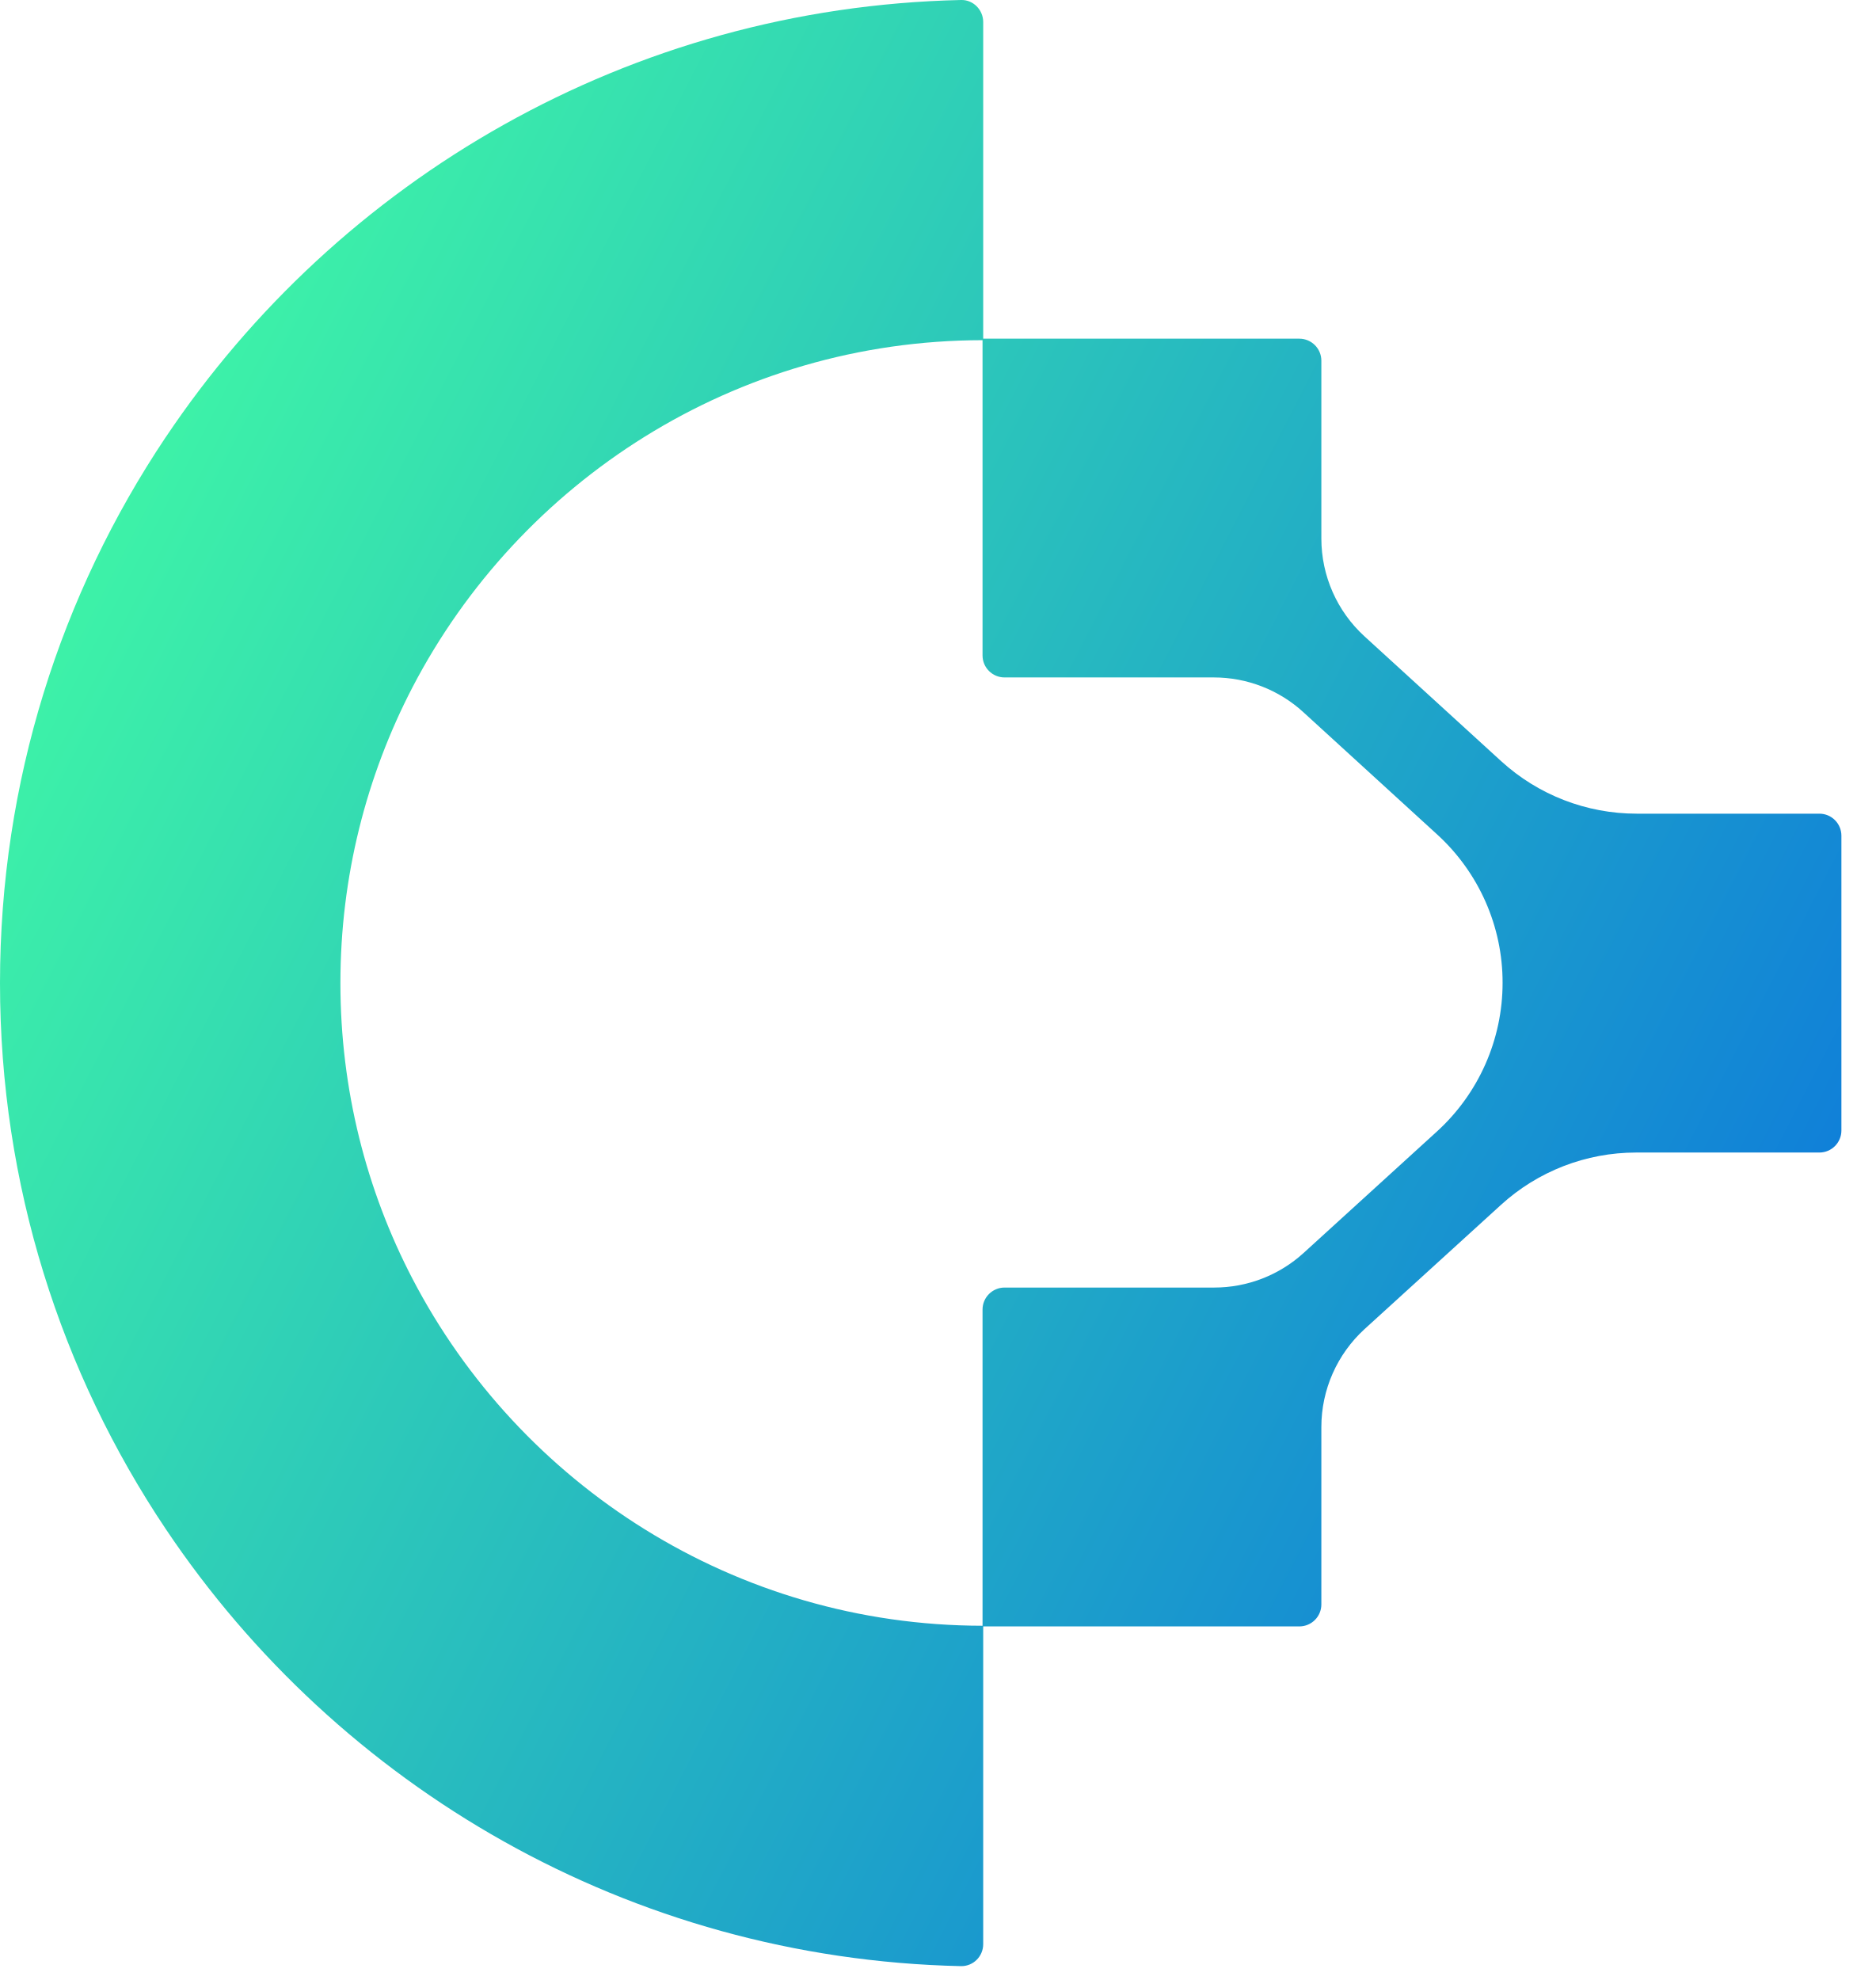
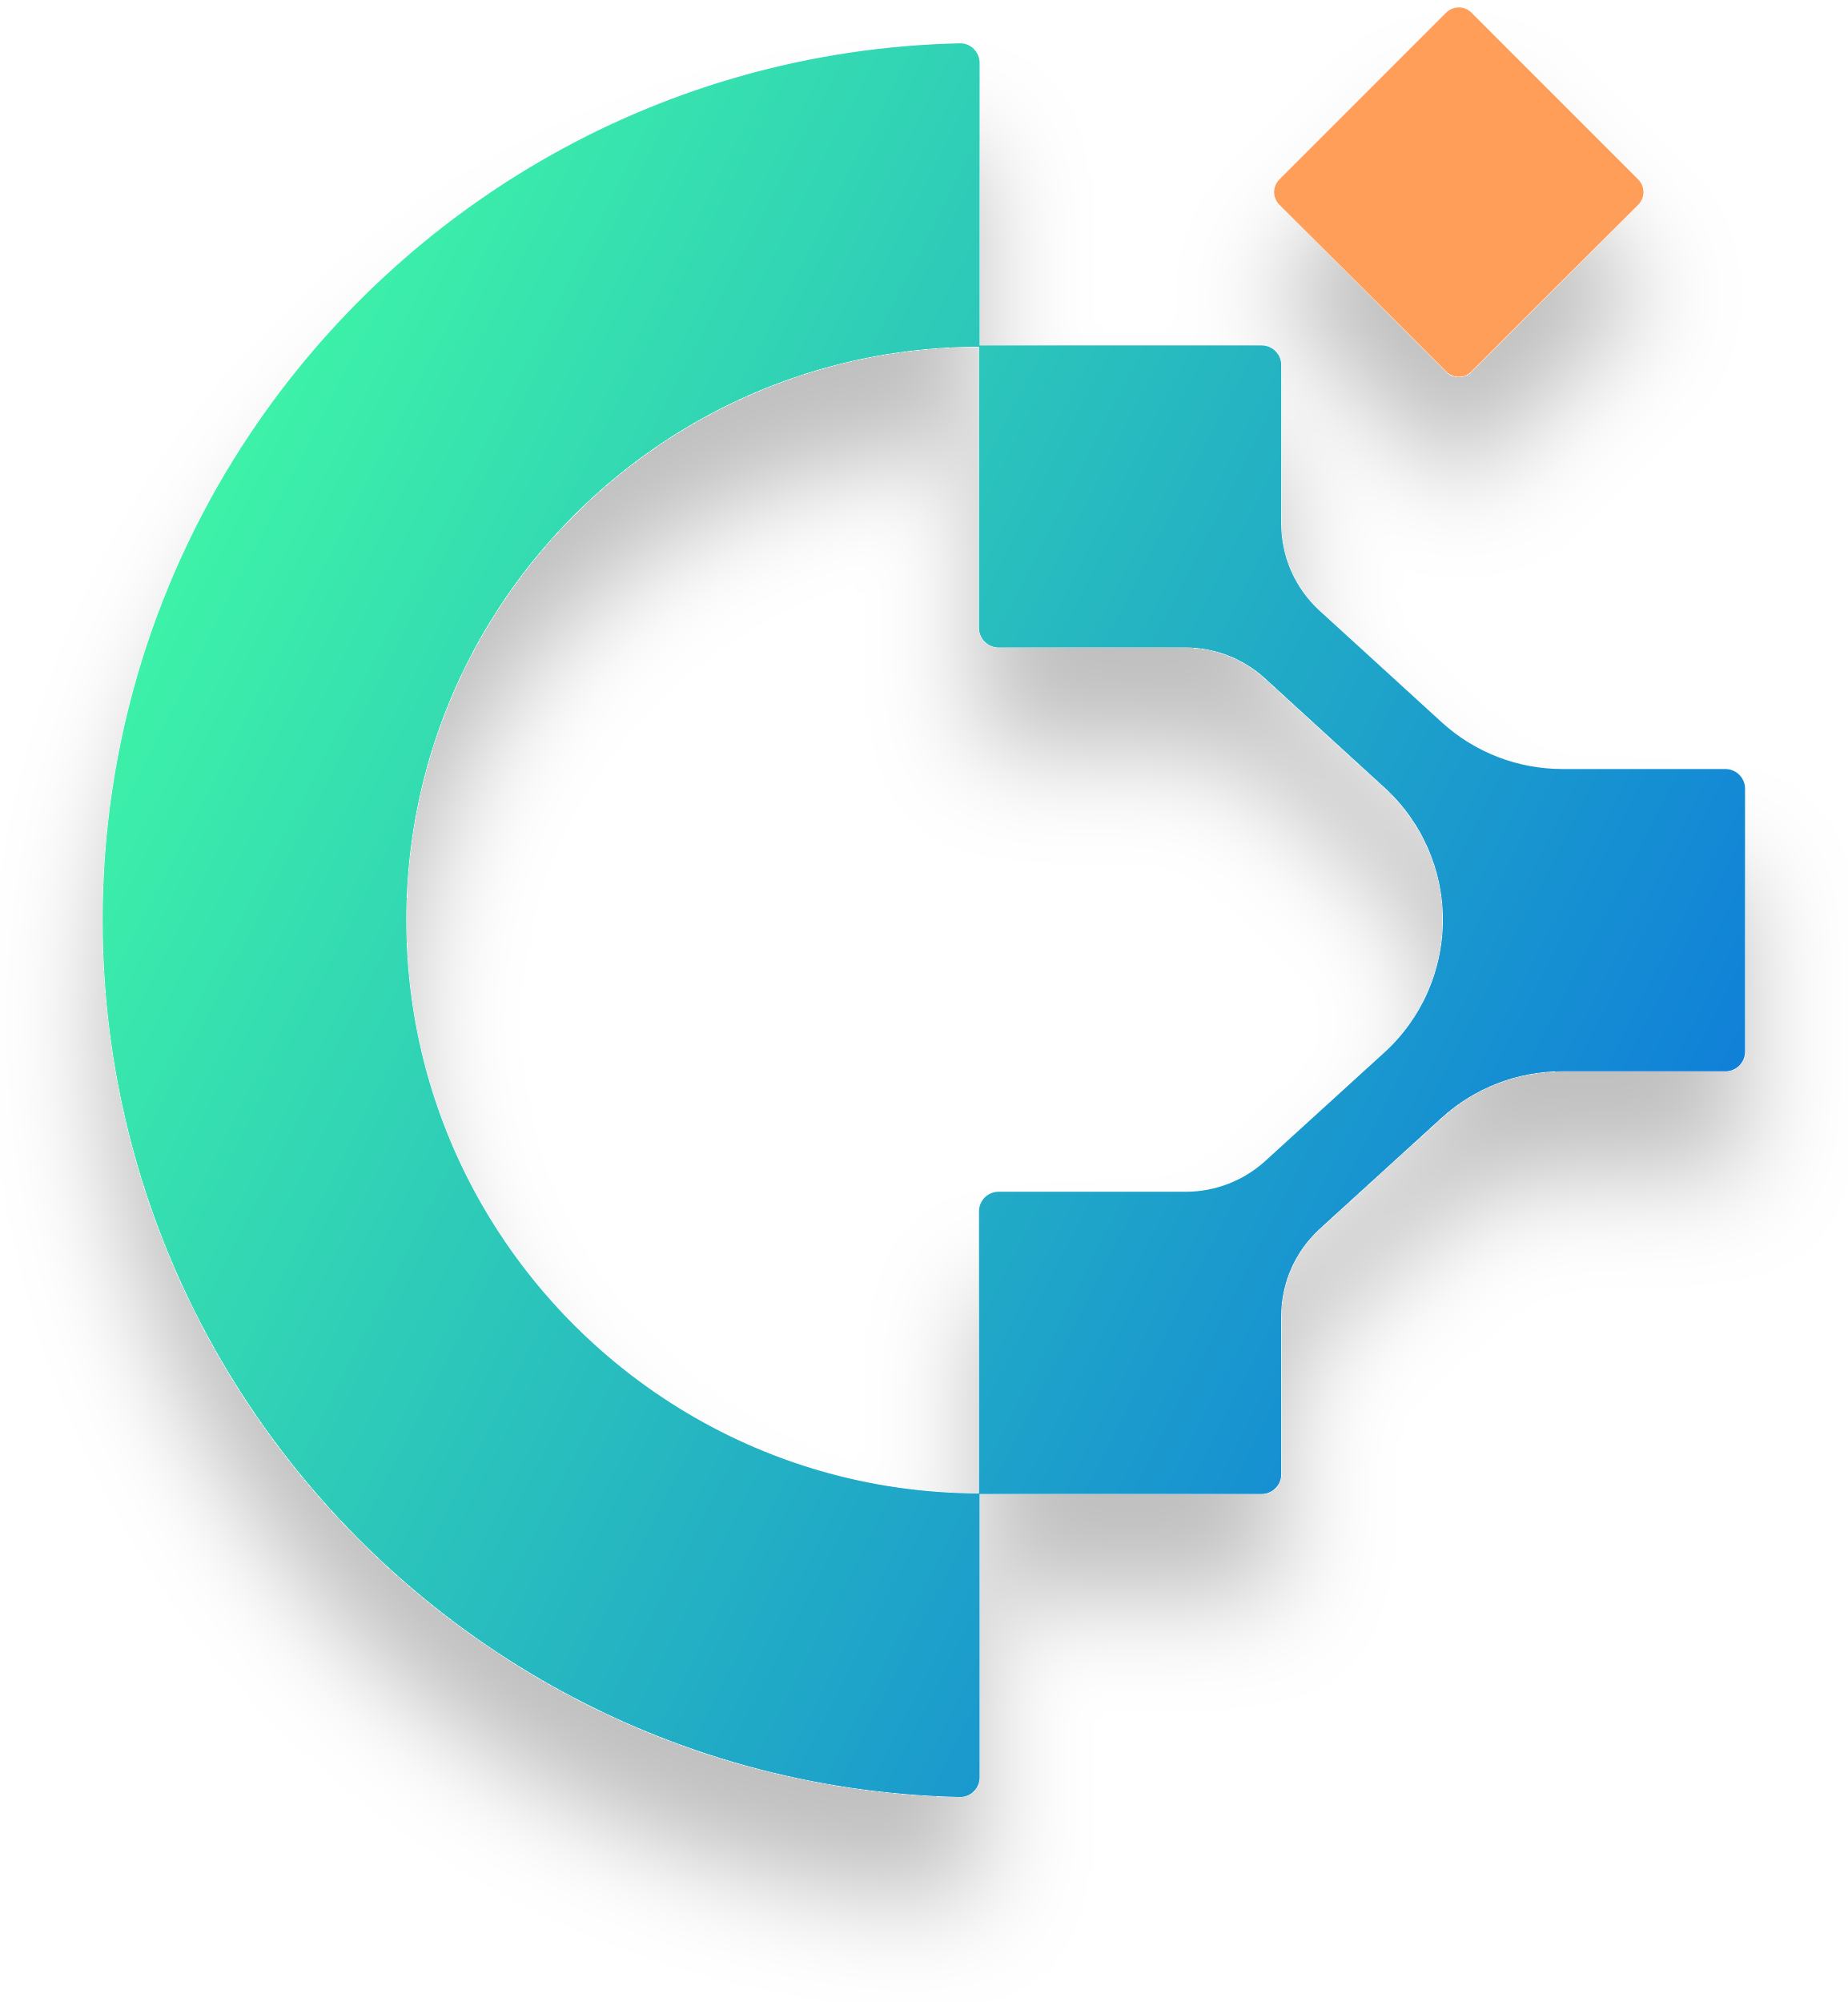
- <svg xmlns="http://www.w3.org/2000/svg" width="54" height="57" viewBox="0 0 54 57" fill="none">
-   <path d="M27.668 0C28.018 -0.011 28.308 0.281 28.308 0.634V9.75H37.41C37.76 9.75 38.044 10.034 38.044 10.384V15.502C38.044 16.575 38.495 17.597 39.287 18.32L43.221 21.912C44.288 22.886 45.679 23.424 47.122 23.424H52.383C52.733 23.424 53.016 23.707 53.017 24.057V32.545C53.017 32.895 52.733 33.179 52.383 33.179H47.107C45.667 33.179 44.276 33.717 43.212 34.689L39.29 38.26C38.498 38.983 38.044 40.008 38.044 41.08V46.188C38.044 46.538 37.76 46.821 37.41 46.821H28.308V55.968C28.308 56.321 28.021 56.607 27.668 56.601C18.13 56.39 9.746 51.439 4.771 44.015C1.758 39.518 0 34.112 0 28.302C8.26839e-05 22.495 1.755 17.093 4.766 12.593L4.771 12.587C9.743 5.163 18.13 0.212 27.668 0ZM28.289 9.793C21.159 9.8 14.961 13.859 11.875 19.788C10.55 22.339 9.801 25.234 9.801 28.299C9.801 31.368 10.55 34.266 11.875 36.811C14.961 42.74 21.162 46.795 28.289 46.802V37.7C28.289 37.35 28.573 37.066 28.923 37.066H34.961C35.912 37.066 36.83 36.71 37.532 36.071L41.373 32.572C42.576 31.476 43.262 29.922 43.262 28.294C43.265 26.669 42.579 25.119 41.379 24.023L37.523 20.5C36.821 19.858 35.901 19.502 34.949 19.502H28.923C28.573 19.502 28.289 19.219 28.289 18.869V9.793Z" fill="url(#paint0_linear_1_26845)" />
+ <svg xmlns="http://www.w3.org/2000/svg" width="36" height="39" viewBox="0 0 36 39" fill="none">
+   <g filter="url(#filter0_d_51_15015)">
+     <path d="M18.7 0.844C18.911 0.837 19.086 1.014 19.086 1.227V6.729H24.58C24.791 6.729 24.962 6.899 24.962 7.11V10.2C24.962 10.848 25.235 11.464 25.713 11.9L28.087 14.068C28.731 14.657 29.57 14.981 30.441 14.981H33.617C33.828 14.982 33.999 15.153 33.999 15.364V20.487C33.999 20.698 33.828 20.87 33.617 20.87H30.433C29.563 20.87 28.724 21.195 28.082 21.781L25.715 23.936C25.237 24.373 24.962 24.991 24.962 25.639V28.722C24.962 28.933 24.791 29.103 24.58 29.104H19.086V34.625C19.086 34.838 18.913 35.01 18.7 35.007C12.943 34.879 7.882 31.891 4.88 27.41C3.061 24.696 2 21.433 2 17.927C2 14.422 3.06 11.161 4.877 8.444L4.88 8.44C7.881 3.96 12.943 0.971 18.7 0.844ZM19.074 6.755C14.771 6.759 11.03 9.208 9.167 12.787C8.367 14.327 7.916 16.075 7.916 17.925C7.916 19.777 8.368 21.526 9.167 23.062C11.03 26.641 14.773 29.087 19.074 29.092V23.598C19.074 23.387 19.245 23.216 19.456 23.216H23.102C23.676 23.216 24.229 23.001 24.653 22.615L26.972 20.503C27.698 19.841 28.111 18.904 28.111 17.921C28.113 16.94 27.699 16.004 26.975 15.343L24.648 13.217C24.223 12.829 23.669 12.614 23.095 12.614H19.456C19.245 12.614 19.074 12.444 19.074 12.232V6.755Z" fill="url(#paint0_linear_51_15015)" />
+     <path d="M28.669 0.247L31.918 3.496C32.054 3.633 32.053 3.854 31.918 3.989L28.669 7.238C28.532 7.375 28.311 7.374 28.175 7.238L24.926 3.989C24.789 3.852 24.791 3.631 24.926 3.496L28.175 0.247C28.311 0.111 28.532 0.11 28.669 0.247Z" fill="url(#paint1_linear_51_15015)" />
+   </g>
  <defs>
-     <linearGradient id="paint0_linear_1_26845" x1="1.00978e-06" y1="19.328" x2="54.842" y2="47.491" gradientUnits="userSpaceOnUse">
+     <filter id="filter0_d_51_15015" x="0" y="0.145" width="35.999" height="38.862" filterUnits="userSpaceOnUse" color-interpolation-filters="sRGB">
+       <feFlood flood-opacity="0" result="BackgroundImageFix" />
+       <feColorMatrix in="SourceAlpha" type="matrix" values="0 0 0 0 0 0 0 0 0 0 0 0 0 0 0 0 0 0 127 0" result="hardAlpha" />
+       <feOffset dy="2" />
+       <feGaussianBlur stdDeviation="1" />
+       <feComposite in2="hardAlpha" operator="out" />
+       <feColorMatrix type="matrix" values="0 0 0 0 0 0 0 0 0 0 0 0 0 0 0 0 0 0 0.25 0" />
+       <feBlend mode="normal" in2="BackgroundImageFix" result="effect1_dropShadow_51_15015" />
+       <feBlend mode="normal" in="SourceGraphic" in2="effect1_dropShadow_51_15015" result="shape" />
+     </filter>
+     <linearGradient id="paint0_linear_51_15015" x1="2" y1="12.509" x2="35.101" y2="29.508" gradientUnits="userSpaceOnUse">
      <stop stop-color="#3EF4A7" />
      <stop offset="1" stop-color="#096EE0" />
    </linearGradient>
+     <linearGradient id="paint1_linear_51_15015" x1="26.568" y1="1.873" x2="30.335" y2="5.572" gradientUnits="userSpaceOnUse">
+       <stop offset="1" stop-color="#FF9E58" />
+     </linearGradient>
  </defs>
</svg>
